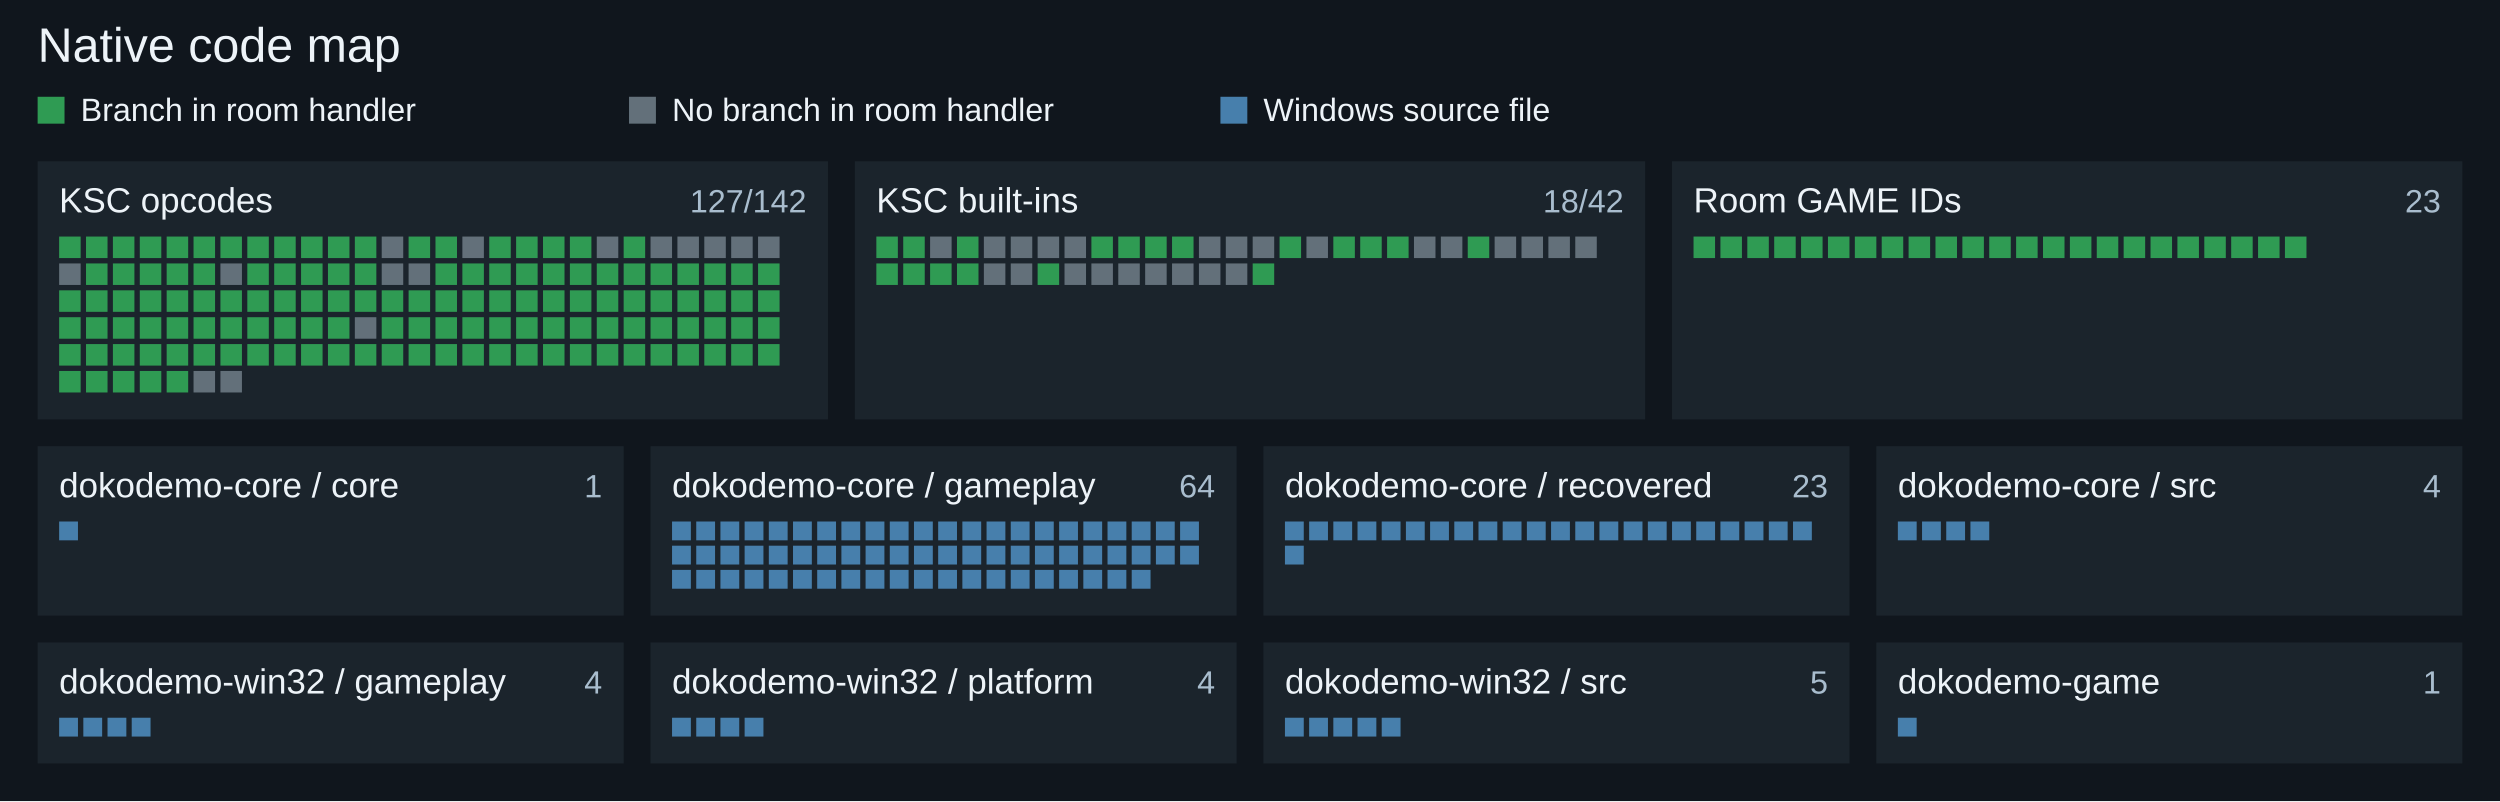
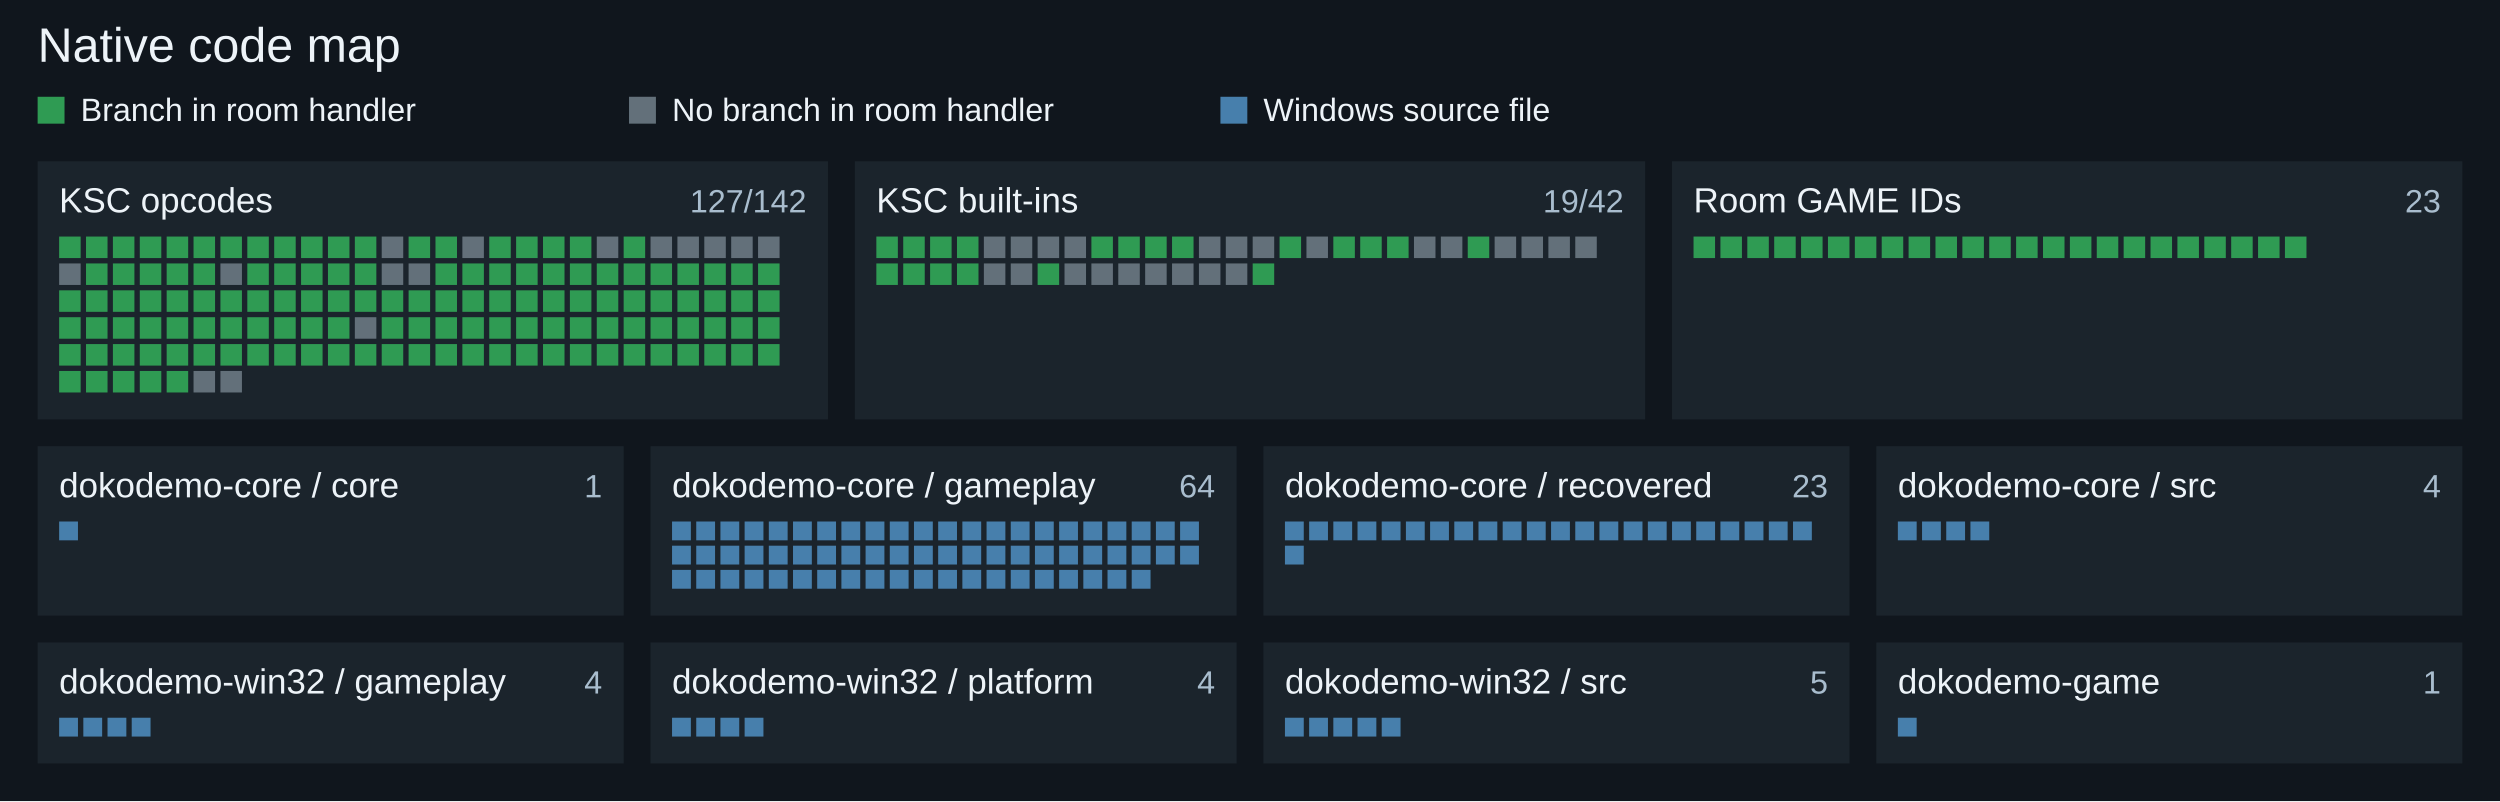
<svg xmlns="http://www.w3.org/2000/svg" width="930" height="298" viewBox="0 0 930 298" role="img" aria-label="Native code map. Each square represents a dispatch ID or Windows source file.">
  <rect x="0" y="0" width="930" height="298" fill="#10161d" />
  <g font-family="Segoe UI, Arial, sans-serif">
    <text x="14" y="23" font-size="18" fill="#edf3f8">Native code map</text>
    <rect x="14" y="36" width="10" height="10" fill="#2f9b53" />
    <text x="30" y="45" font-size="12" fill="#edf3f8">Branch in room handler</text>
    <rect x="234" y="36" width="10" height="10" fill="#63707a" />
    <text x="250" y="45" font-size="12" fill="#edf3f8">No branch in room handler</text>
    <rect x="454" y="36" width="10" height="10" fill="#477fac" />
    <text x="470" y="45" font-size="12" fill="#edf3f8">Windows source file</text>
    <rect x="14" y="60" width="294" height="96" fill="#1b242c" />
    <text x="22" y="79" font-size="13" fill="#edf3f8">KSC opcodes</text>
    <text x="300" y="79" font-size="12" fill="#a9bdce" text-anchor="end">127/142</text>
    <rect x="22" y="88" width="8" height="8" fill="#2f9b53" />
    <rect x="32" y="88" width="8" height="8" fill="#2f9b53" />
    <rect x="42" y="88" width="8" height="8" fill="#2f9b53" />
    <rect x="52" y="88" width="8" height="8" fill="#2f9b53" />
    <rect x="62" y="88" width="8" height="8" fill="#2f9b53" />
    <rect x="72" y="88" width="8" height="8" fill="#2f9b53" />
    <rect x="82" y="88" width="8" height="8" fill="#2f9b53" />
    <rect x="92" y="88" width="8" height="8" fill="#2f9b53" />
    <rect x="102" y="88" width="8" height="8" fill="#2f9b53" />
    <rect x="112" y="88" width="8" height="8" fill="#2f9b53" />
    <rect x="122" y="88" width="8" height="8" fill="#2f9b53" />
    <rect x="132" y="88" width="8" height="8" fill="#2f9b53" />
    <rect x="142" y="88" width="8" height="8" fill="#63707a" />
    <rect x="152" y="88" width="8" height="8" fill="#2f9b53" />
    <rect x="162" y="88" width="8" height="8" fill="#2f9b53" />
    <rect x="172" y="88" width="8" height="8" fill="#63707a" />
    <rect x="182" y="88" width="8" height="8" fill="#2f9b53" />
    <rect x="192" y="88" width="8" height="8" fill="#2f9b53" />
    <rect x="202" y="88" width="8" height="8" fill="#2f9b53" />
    <rect x="212" y="88" width="8" height="8" fill="#2f9b53" />
    <rect x="222" y="88" width="8" height="8" fill="#63707a" />
    <rect x="232" y="88" width="8" height="8" fill="#2f9b53" />
    <rect x="242" y="88" width="8" height="8" fill="#63707a" />
    <rect x="252" y="88" width="8" height="8" fill="#63707a" />
    <rect x="262" y="88" width="8" height="8" fill="#63707a" />
    <rect x="272" y="88" width="8" height="8" fill="#63707a" />
    <rect x="282" y="88" width="8" height="8" fill="#63707a" />
    <rect x="22" y="98" width="8" height="8" fill="#63707a" />
    <rect x="32" y="98" width="8" height="8" fill="#2f9b53" />
    <rect x="42" y="98" width="8" height="8" fill="#2f9b53" />
    <rect x="52" y="98" width="8" height="8" fill="#2f9b53" />
    <rect x="62" y="98" width="8" height="8" fill="#2f9b53" />
    <rect x="72" y="98" width="8" height="8" fill="#2f9b53" />
    <rect x="82" y="98" width="8" height="8" fill="#63707a" />
    <rect x="92" y="98" width="8" height="8" fill="#2f9b53" />
    <rect x="102" y="98" width="8" height="8" fill="#2f9b53" />
    <rect x="112" y="98" width="8" height="8" fill="#2f9b53" />
    <rect x="122" y="98" width="8" height="8" fill="#2f9b53" />
    <rect x="132" y="98" width="8" height="8" fill="#2f9b53" />
    <rect x="142" y="98" width="8" height="8" fill="#63707a" />
    <rect x="152" y="98" width="8" height="8" fill="#63707a" />
    <rect x="162" y="98" width="8" height="8" fill="#2f9b53" />
    <rect x="172" y="98" width="8" height="8" fill="#2f9b53" />
    <rect x="182" y="98" width="8" height="8" fill="#2f9b53" />
    <rect x="192" y="98" width="8" height="8" fill="#2f9b53" />
    <rect x="202" y="98" width="8" height="8" fill="#2f9b53" />
    <rect x="212" y="98" width="8" height="8" fill="#2f9b53" />
    <rect x="222" y="98" width="8" height="8" fill="#2f9b53" />
    <rect x="232" y="98" width="8" height="8" fill="#2f9b53" />
    <rect x="242" y="98" width="8" height="8" fill="#2f9b53" />
    <rect x="252" y="98" width="8" height="8" fill="#2f9b53" />
    <rect x="262" y="98" width="8" height="8" fill="#2f9b53" />
    <rect x="272" y="98" width="8" height="8" fill="#2f9b53" />
    <rect x="282" y="98" width="8" height="8" fill="#2f9b53" />
    <rect x="22" y="108" width="8" height="8" fill="#2f9b53" />
    <rect x="32" y="108" width="8" height="8" fill="#2f9b53" />
    <rect x="42" y="108" width="8" height="8" fill="#2f9b53" />
    <rect x="52" y="108" width="8" height="8" fill="#2f9b53" />
    <rect x="62" y="108" width="8" height="8" fill="#2f9b53" />
    <rect x="72" y="108" width="8" height="8" fill="#2f9b53" />
    <rect x="82" y="108" width="8" height="8" fill="#2f9b53" />
    <rect x="92" y="108" width="8" height="8" fill="#2f9b53" />
    <rect x="102" y="108" width="8" height="8" fill="#2f9b53" />
    <rect x="112" y="108" width="8" height="8" fill="#2f9b53" />
    <rect x="122" y="108" width="8" height="8" fill="#2f9b53" />
    <rect x="132" y="108" width="8" height="8" fill="#2f9b53" />
    <rect x="142" y="108" width="8" height="8" fill="#2f9b53" />
    <rect x="152" y="108" width="8" height="8" fill="#2f9b53" />
    <rect x="162" y="108" width="8" height="8" fill="#2f9b53" />
    <rect x="172" y="108" width="8" height="8" fill="#2f9b53" />
    <rect x="182" y="108" width="8" height="8" fill="#2f9b53" />
    <rect x="192" y="108" width="8" height="8" fill="#2f9b53" />
    <rect x="202" y="108" width="8" height="8" fill="#2f9b53" />
    <rect x="212" y="108" width="8" height="8" fill="#2f9b53" />
    <rect x="222" y="108" width="8" height="8" fill="#2f9b53" />
    <rect x="232" y="108" width="8" height="8" fill="#2f9b53" />
    <rect x="242" y="108" width="8" height="8" fill="#2f9b53" />
    <rect x="252" y="108" width="8" height="8" fill="#2f9b53" />
    <rect x="262" y="108" width="8" height="8" fill="#2f9b53" />
    <rect x="272" y="108" width="8" height="8" fill="#2f9b53" />
    <rect x="282" y="108" width="8" height="8" fill="#2f9b53" />
    <rect x="22" y="118" width="8" height="8" fill="#2f9b53" />
    <rect x="32" y="118" width="8" height="8" fill="#2f9b53" />
    <rect x="42" y="118" width="8" height="8" fill="#2f9b53" />
    <rect x="52" y="118" width="8" height="8" fill="#2f9b53" />
    <rect x="62" y="118" width="8" height="8" fill="#2f9b53" />
    <rect x="72" y="118" width="8" height="8" fill="#2f9b53" />
    <rect x="82" y="118" width="8" height="8" fill="#2f9b53" />
    <rect x="92" y="118" width="8" height="8" fill="#2f9b53" />
    <rect x="102" y="118" width="8" height="8" fill="#2f9b53" />
    <rect x="112" y="118" width="8" height="8" fill="#2f9b53" />
    <rect x="122" y="118" width="8" height="8" fill="#2f9b53" />
    <rect x="132" y="118" width="8" height="8" fill="#63707a" />
    <rect x="142" y="118" width="8" height="8" fill="#2f9b53" />
    <rect x="152" y="118" width="8" height="8" fill="#2f9b53" />
    <rect x="162" y="118" width="8" height="8" fill="#2f9b53" />
    <rect x="172" y="118" width="8" height="8" fill="#2f9b53" />
    <rect x="182" y="118" width="8" height="8" fill="#2f9b53" />
    <rect x="192" y="118" width="8" height="8" fill="#2f9b53" />
    <rect x="202" y="118" width="8" height="8" fill="#2f9b53" />
    <rect x="212" y="118" width="8" height="8" fill="#2f9b53" />
    <rect x="222" y="118" width="8" height="8" fill="#2f9b53" />
    <rect x="232" y="118" width="8" height="8" fill="#2f9b53" />
    <rect x="242" y="118" width="8" height="8" fill="#2f9b53" />
    <rect x="252" y="118" width="8" height="8" fill="#2f9b53" />
    <rect x="262" y="118" width="8" height="8" fill="#2f9b53" />
    <rect x="272" y="118" width="8" height="8" fill="#2f9b53" />
    <rect x="282" y="118" width="8" height="8" fill="#2f9b53" />
    <rect x="22" y="128" width="8" height="8" fill="#2f9b53" />
    <rect x="32" y="128" width="8" height="8" fill="#2f9b53" />
    <rect x="42" y="128" width="8" height="8" fill="#2f9b53" />
    <rect x="52" y="128" width="8" height="8" fill="#2f9b53" />
    <rect x="62" y="128" width="8" height="8" fill="#2f9b53" />
    <rect x="72" y="128" width="8" height="8" fill="#2f9b53" />
    <rect x="82" y="128" width="8" height="8" fill="#2f9b53" />
    <rect x="92" y="128" width="8" height="8" fill="#2f9b53" />
    <rect x="102" y="128" width="8" height="8" fill="#2f9b53" />
    <rect x="112" y="128" width="8" height="8" fill="#2f9b53" />
    <rect x="122" y="128" width="8" height="8" fill="#2f9b53" />
    <rect x="132" y="128" width="8" height="8" fill="#2f9b53" />
    <rect x="142" y="128" width="8" height="8" fill="#2f9b53" />
    <rect x="152" y="128" width="8" height="8" fill="#2f9b53" />
    <rect x="162" y="128" width="8" height="8" fill="#2f9b53" />
    <rect x="172" y="128" width="8" height="8" fill="#2f9b53" />
    <rect x="182" y="128" width="8" height="8" fill="#2f9b53" />
    <rect x="192" y="128" width="8" height="8" fill="#2f9b53" />
    <rect x="202" y="128" width="8" height="8" fill="#2f9b53" />
    <rect x="212" y="128" width="8" height="8" fill="#2f9b53" />
    <rect x="222" y="128" width="8" height="8" fill="#2f9b53" />
    <rect x="232" y="128" width="8" height="8" fill="#2f9b53" />
    <rect x="242" y="128" width="8" height="8" fill="#2f9b53" />
    <rect x="252" y="128" width="8" height="8" fill="#2f9b53" />
    <rect x="262" y="128" width="8" height="8" fill="#2f9b53" />
    <rect x="272" y="128" width="8" height="8" fill="#2f9b53" />
    <rect x="282" y="128" width="8" height="8" fill="#2f9b53" />
    <rect x="22" y="138" width="8" height="8" fill="#2f9b53" />
    <rect x="32" y="138" width="8" height="8" fill="#2f9b53" />
    <rect x="42" y="138" width="8" height="8" fill="#2f9b53" />
    <rect x="52" y="138" width="8" height="8" fill="#2f9b53" />
    <rect x="62" y="138" width="8" height="8" fill="#2f9b53" />
    <rect x="72" y="138" width="8" height="8" fill="#63707a" />
    <rect x="82" y="138" width="8" height="8" fill="#63707a" />
    <rect x="318" y="60" width="294" height="96" fill="#1b242c" />
    <text x="326" y="79" font-size="13" fill="#edf3f8">KSC built-ins</text>
-     <text x="604" y="79" font-size="12" fill="#a9bdce" text-anchor="end">18/42</text>
+     <text x="604" y="79" font-size="12" fill="#a9bdce" text-anchor="end">19/42</text>
    <rect x="326" y="88" width="8" height="8" fill="#2f9b53" />
    <rect x="336" y="88" width="8" height="8" fill="#2f9b53" />
-     <rect x="346" y="88" width="8" height="8" fill="#63707a" />
+     <rect x="346" y="88" width="8" height="8" fill="#2f9b53" />
    <rect x="356" y="88" width="8" height="8" fill="#2f9b53" />
    <rect x="366" y="88" width="8" height="8" fill="#63707a" />
    <rect x="376" y="88" width="8" height="8" fill="#63707a" />
    <rect x="386" y="88" width="8" height="8" fill="#63707a" />
    <rect x="396" y="88" width="8" height="8" fill="#63707a" />
    <rect x="406" y="88" width="8" height="8" fill="#2f9b53" />
    <rect x="416" y="88" width="8" height="8" fill="#2f9b53" />
    <rect x="426" y="88" width="8" height="8" fill="#2f9b53" />
    <rect x="436" y="88" width="8" height="8" fill="#2f9b53" />
    <rect x="446" y="88" width="8" height="8" fill="#63707a" />
    <rect x="456" y="88" width="8" height="8" fill="#63707a" />
    <rect x="466" y="88" width="8" height="8" fill="#63707a" />
    <rect x="476" y="88" width="8" height="8" fill="#2f9b53" />
    <rect x="486" y="88" width="8" height="8" fill="#63707a" />
    <rect x="496" y="88" width="8" height="8" fill="#2f9b53" />
    <rect x="506" y="88" width="8" height="8" fill="#2f9b53" />
    <rect x="516" y="88" width="8" height="8" fill="#2f9b53" />
    <rect x="526" y="88" width="8" height="8" fill="#63707a" />
    <rect x="536" y="88" width="8" height="8" fill="#63707a" />
    <rect x="546" y="88" width="8" height="8" fill="#2f9b53" />
    <rect x="556" y="88" width="8" height="8" fill="#63707a" />
    <rect x="566" y="88" width="8" height="8" fill="#63707a" />
    <rect x="576" y="88" width="8" height="8" fill="#63707a" />
    <rect x="586" y="88" width="8" height="8" fill="#63707a" />
    <rect x="326" y="98" width="8" height="8" fill="#2f9b53" />
    <rect x="336" y="98" width="8" height="8" fill="#2f9b53" />
    <rect x="346" y="98" width="8" height="8" fill="#2f9b53" />
    <rect x="356" y="98" width="8" height="8" fill="#2f9b53" />
    <rect x="366" y="98" width="8" height="8" fill="#63707a" />
    <rect x="376" y="98" width="8" height="8" fill="#63707a" />
    <rect x="386" y="98" width="8" height="8" fill="#2f9b53" />
    <rect x="396" y="98" width="8" height="8" fill="#63707a" />
    <rect x="406" y="98" width="8" height="8" fill="#63707a" />
    <rect x="416" y="98" width="8" height="8" fill="#63707a" />
    <rect x="426" y="98" width="8" height="8" fill="#63707a" />
    <rect x="436" y="98" width="8" height="8" fill="#63707a" />
    <rect x="446" y="98" width="8" height="8" fill="#63707a" />
    <rect x="456" y="98" width="8" height="8" fill="#63707a" />
    <rect x="466" y="98" width="8" height="8" fill="#2f9b53" />
    <rect x="622" y="60" width="294" height="96" fill="#1b242c" />
    <text x="630" y="79" font-size="13" fill="#edf3f8">Room GAME IDs</text>
    <text x="908" y="79" font-size="12" fill="#a9bdce" text-anchor="end">23</text>
    <rect x="630" y="88" width="8" height="8" fill="#2f9b53" />
    <rect x="640" y="88" width="8" height="8" fill="#2f9b53" />
    <rect x="650" y="88" width="8" height="8" fill="#2f9b53" />
    <rect x="660" y="88" width="8" height="8" fill="#2f9b53" />
    <rect x="670" y="88" width="8" height="8" fill="#2f9b53" />
    <rect x="680" y="88" width="8" height="8" fill="#2f9b53" />
    <rect x="690" y="88" width="8" height="8" fill="#2f9b53" />
    <rect x="700" y="88" width="8" height="8" fill="#2f9b53" />
    <rect x="710" y="88" width="8" height="8" fill="#2f9b53" />
    <rect x="720" y="88" width="8" height="8" fill="#2f9b53" />
    <rect x="730" y="88" width="8" height="8" fill="#2f9b53" />
    <rect x="740" y="88" width="8" height="8" fill="#2f9b53" />
    <rect x="750" y="88" width="8" height="8" fill="#2f9b53" />
    <rect x="760" y="88" width="8" height="8" fill="#2f9b53" />
    <rect x="770" y="88" width="8" height="8" fill="#2f9b53" />
    <rect x="780" y="88" width="8" height="8" fill="#2f9b53" />
    <rect x="790" y="88" width="8" height="8" fill="#2f9b53" />
    <rect x="800" y="88" width="8" height="8" fill="#2f9b53" />
    <rect x="810" y="88" width="8" height="8" fill="#2f9b53" />
    <rect x="820" y="88" width="8" height="8" fill="#2f9b53" />
    <rect x="830" y="88" width="8" height="8" fill="#2f9b53" />
    <rect x="840" y="88" width="8" height="8" fill="#2f9b53" />
    <rect x="850" y="88" width="8" height="8" fill="#2f9b53" />
    <rect x="14" y="166" width="218" height="63" fill="#1b242c" />
    <text x="22" y="185" font-size="13" fill="#edf3f8">dokodemo-core / core</text>
    <text x="224" y="185" font-size="12" fill="#a9bdce" text-anchor="end">1</text>
    <rect x="22" y="194" width="7" height="7" fill="#477fac" />
    <rect x="242" y="166" width="218" height="63" fill="#1b242c" />
    <text x="250" y="185" font-size="13" fill="#edf3f8">dokodemo-core / gameplay</text>
    <text x="452" y="185" font-size="12" fill="#a9bdce" text-anchor="end">64</text>
    <rect x="250" y="194" width="7" height="7" fill="#477fac" />
    <rect x="259" y="194" width="7" height="7" fill="#477fac" />
    <rect x="268" y="194" width="7" height="7" fill="#477fac" />
    <rect x="277" y="194" width="7" height="7" fill="#477fac" />
    <rect x="286" y="194" width="7" height="7" fill="#477fac" />
    <rect x="295" y="194" width="7" height="7" fill="#477fac" />
    <rect x="304" y="194" width="7" height="7" fill="#477fac" />
    <rect x="313" y="194" width="7" height="7" fill="#477fac" />
    <rect x="322" y="194" width="7" height="7" fill="#477fac" />
    <rect x="331" y="194" width="7" height="7" fill="#477fac" />
    <rect x="340" y="194" width="7" height="7" fill="#477fac" />
    <rect x="349" y="194" width="7" height="7" fill="#477fac" />
    <rect x="358" y="194" width="7" height="7" fill="#477fac" />
    <rect x="367" y="194" width="7" height="7" fill="#477fac" />
    <rect x="376" y="194" width="7" height="7" fill="#477fac" />
    <rect x="385" y="194" width="7" height="7" fill="#477fac" />
    <rect x="394" y="194" width="7" height="7" fill="#477fac" />
    <rect x="403" y="194" width="7" height="7" fill="#477fac" />
    <rect x="412" y="194" width="7" height="7" fill="#477fac" />
    <rect x="421" y="194" width="7" height="7" fill="#477fac" />
    <rect x="430" y="194" width="7" height="7" fill="#477fac" />
    <rect x="439" y="194" width="7" height="7" fill="#477fac" />
    <rect x="250" y="203" width="7" height="7" fill="#477fac" />
    <rect x="259" y="203" width="7" height="7" fill="#477fac" />
    <rect x="268" y="203" width="7" height="7" fill="#477fac" />
    <rect x="277" y="203" width="7" height="7" fill="#477fac" />
    <rect x="286" y="203" width="7" height="7" fill="#477fac" />
    <rect x="295" y="203" width="7" height="7" fill="#477fac" />
    <rect x="304" y="203" width="7" height="7" fill="#477fac" />
    <rect x="313" y="203" width="7" height="7" fill="#477fac" />
    <rect x="322" y="203" width="7" height="7" fill="#477fac" />
    <rect x="331" y="203" width="7" height="7" fill="#477fac" />
    <rect x="340" y="203" width="7" height="7" fill="#477fac" />
    <rect x="349" y="203" width="7" height="7" fill="#477fac" />
    <rect x="358" y="203" width="7" height="7" fill="#477fac" />
    <rect x="367" y="203" width="7" height="7" fill="#477fac" />
    <rect x="376" y="203" width="7" height="7" fill="#477fac" />
    <rect x="385" y="203" width="7" height="7" fill="#477fac" />
    <rect x="394" y="203" width="7" height="7" fill="#477fac" />
    <rect x="403" y="203" width="7" height="7" fill="#477fac" />
    <rect x="412" y="203" width="7" height="7" fill="#477fac" />
    <rect x="421" y="203" width="7" height="7" fill="#477fac" />
    <rect x="430" y="203" width="7" height="7" fill="#477fac" />
    <rect x="439" y="203" width="7" height="7" fill="#477fac" />
    <rect x="250" y="212" width="7" height="7" fill="#477fac" />
    <rect x="259" y="212" width="7" height="7" fill="#477fac" />
    <rect x="268" y="212" width="7" height="7" fill="#477fac" />
    <rect x="277" y="212" width="7" height="7" fill="#477fac" />
    <rect x="286" y="212" width="7" height="7" fill="#477fac" />
    <rect x="295" y="212" width="7" height="7" fill="#477fac" />
    <rect x="304" y="212" width="7" height="7" fill="#477fac" />
    <rect x="313" y="212" width="7" height="7" fill="#477fac" />
    <rect x="322" y="212" width="7" height="7" fill="#477fac" />
    <rect x="331" y="212" width="7" height="7" fill="#477fac" />
    <rect x="340" y="212" width="7" height="7" fill="#477fac" />
    <rect x="349" y="212" width="7" height="7" fill="#477fac" />
    <rect x="358" y="212" width="7" height="7" fill="#477fac" />
    <rect x="367" y="212" width="7" height="7" fill="#477fac" />
    <rect x="376" y="212" width="7" height="7" fill="#477fac" />
    <rect x="385" y="212" width="7" height="7" fill="#477fac" />
    <rect x="394" y="212" width="7" height="7" fill="#477fac" />
    <rect x="403" y="212" width="7" height="7" fill="#477fac" />
    <rect x="412" y="212" width="7" height="7" fill="#477fac" />
    <rect x="421" y="212" width="7" height="7" fill="#477fac" />
    <rect x="470" y="166" width="218" height="63" fill="#1b242c" />
    <text x="478" y="185" font-size="13" fill="#edf3f8">dokodemo-core / recovered</text>
    <text x="680" y="185" font-size="12" fill="#a9bdce" text-anchor="end">23</text>
    <rect x="478" y="194" width="7" height="7" fill="#477fac" />
    <rect x="487" y="194" width="7" height="7" fill="#477fac" />
    <rect x="496" y="194" width="7" height="7" fill="#477fac" />
    <rect x="505" y="194" width="7" height="7" fill="#477fac" />
    <rect x="514" y="194" width="7" height="7" fill="#477fac" />
    <rect x="523" y="194" width="7" height="7" fill="#477fac" />
    <rect x="532" y="194" width="7" height="7" fill="#477fac" />
    <rect x="541" y="194" width="7" height="7" fill="#477fac" />
    <rect x="550" y="194" width="7" height="7" fill="#477fac" />
    <rect x="559" y="194" width="7" height="7" fill="#477fac" />
    <rect x="568" y="194" width="7" height="7" fill="#477fac" />
    <rect x="577" y="194" width="7" height="7" fill="#477fac" />
    <rect x="586" y="194" width="7" height="7" fill="#477fac" />
    <rect x="595" y="194" width="7" height="7" fill="#477fac" />
    <rect x="604" y="194" width="7" height="7" fill="#477fac" />
    <rect x="613" y="194" width="7" height="7" fill="#477fac" />
    <rect x="622" y="194" width="7" height="7" fill="#477fac" />
    <rect x="631" y="194" width="7" height="7" fill="#477fac" />
    <rect x="640" y="194" width="7" height="7" fill="#477fac" />
    <rect x="649" y="194" width="7" height="7" fill="#477fac" />
    <rect x="658" y="194" width="7" height="7" fill="#477fac" />
    <rect x="667" y="194" width="7" height="7" fill="#477fac" />
    <rect x="478" y="203" width="7" height="7" fill="#477fac" />
    <rect x="698" y="166" width="218" height="63" fill="#1b242c" />
    <text x="706" y="185" font-size="13" fill="#edf3f8">dokodemo-core / src</text>
    <text x="908" y="185" font-size="12" fill="#a9bdce" text-anchor="end">4</text>
    <rect x="706" y="194" width="7" height="7" fill="#477fac" />
    <rect x="715" y="194" width="7" height="7" fill="#477fac" />
    <rect x="724" y="194" width="7" height="7" fill="#477fac" />
    <rect x="733" y="194" width="7" height="7" fill="#477fac" />
    <rect x="14" y="239" width="218" height="45" fill="#1b242c" />
    <text x="22" y="258" font-size="13" fill="#edf3f8">dokodemo-win32 / gameplay</text>
    <text x="224" y="258" font-size="12" fill="#a9bdce" text-anchor="end">4</text>
    <rect x="22" y="267" width="7" height="7" fill="#477fac" />
    <rect x="31" y="267" width="7" height="7" fill="#477fac" />
    <rect x="40" y="267" width="7" height="7" fill="#477fac" />
    <rect x="49" y="267" width="7" height="7" fill="#477fac" />
    <rect x="242" y="239" width="218" height="45" fill="#1b242c" />
    <text x="250" y="258" font-size="13" fill="#edf3f8">dokodemo-win32 / platform</text>
    <text x="452" y="258" font-size="12" fill="#a9bdce" text-anchor="end">4</text>
    <rect x="250" y="267" width="7" height="7" fill="#477fac" />
    <rect x="259" y="267" width="7" height="7" fill="#477fac" />
    <rect x="268" y="267" width="7" height="7" fill="#477fac" />
    <rect x="277" y="267" width="7" height="7" fill="#477fac" />
    <rect x="470" y="239" width="218" height="45" fill="#1b242c" />
    <text x="478" y="258" font-size="13" fill="#edf3f8">dokodemo-win32 / src</text>
    <text x="680" y="258" font-size="12" fill="#a9bdce" text-anchor="end">5</text>
    <rect x="478" y="267" width="7" height="7" fill="#477fac" />
    <rect x="487" y="267" width="7" height="7" fill="#477fac" />
    <rect x="496" y="267" width="7" height="7" fill="#477fac" />
    <rect x="505" y="267" width="7" height="7" fill="#477fac" />
    <rect x="514" y="267" width="7" height="7" fill="#477fac" />
    <rect x="698" y="239" width="218" height="45" fill="#1b242c" />
    <text x="706" y="258" font-size="13" fill="#edf3f8">dokodemo-game</text>
    <text x="908" y="258" font-size="12" fill="#a9bdce" text-anchor="end">1</text>
    <rect x="706" y="267" width="7" height="7" fill="#477fac" />
  </g>
</svg>
